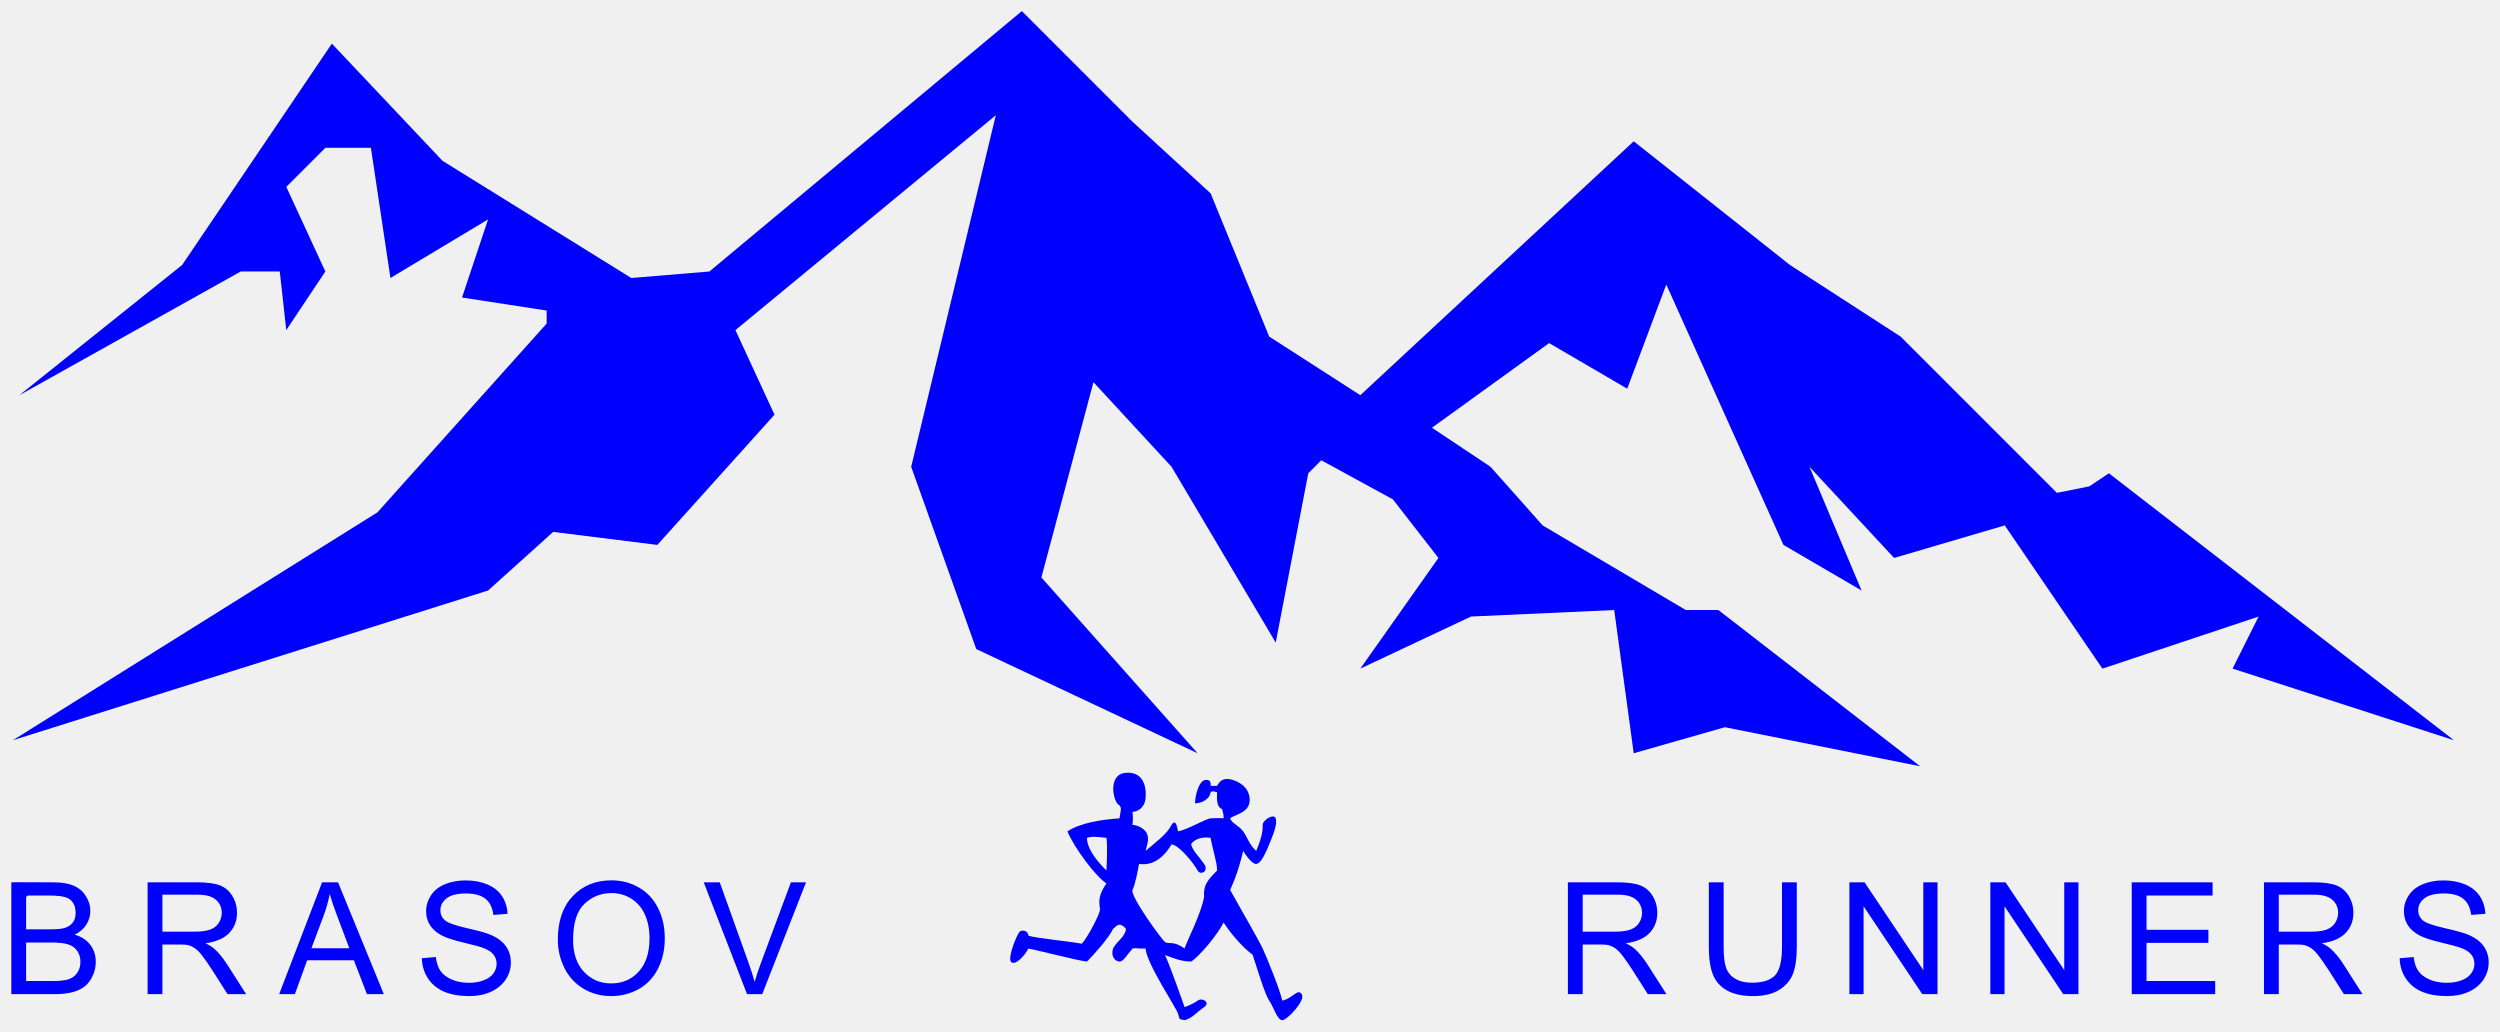
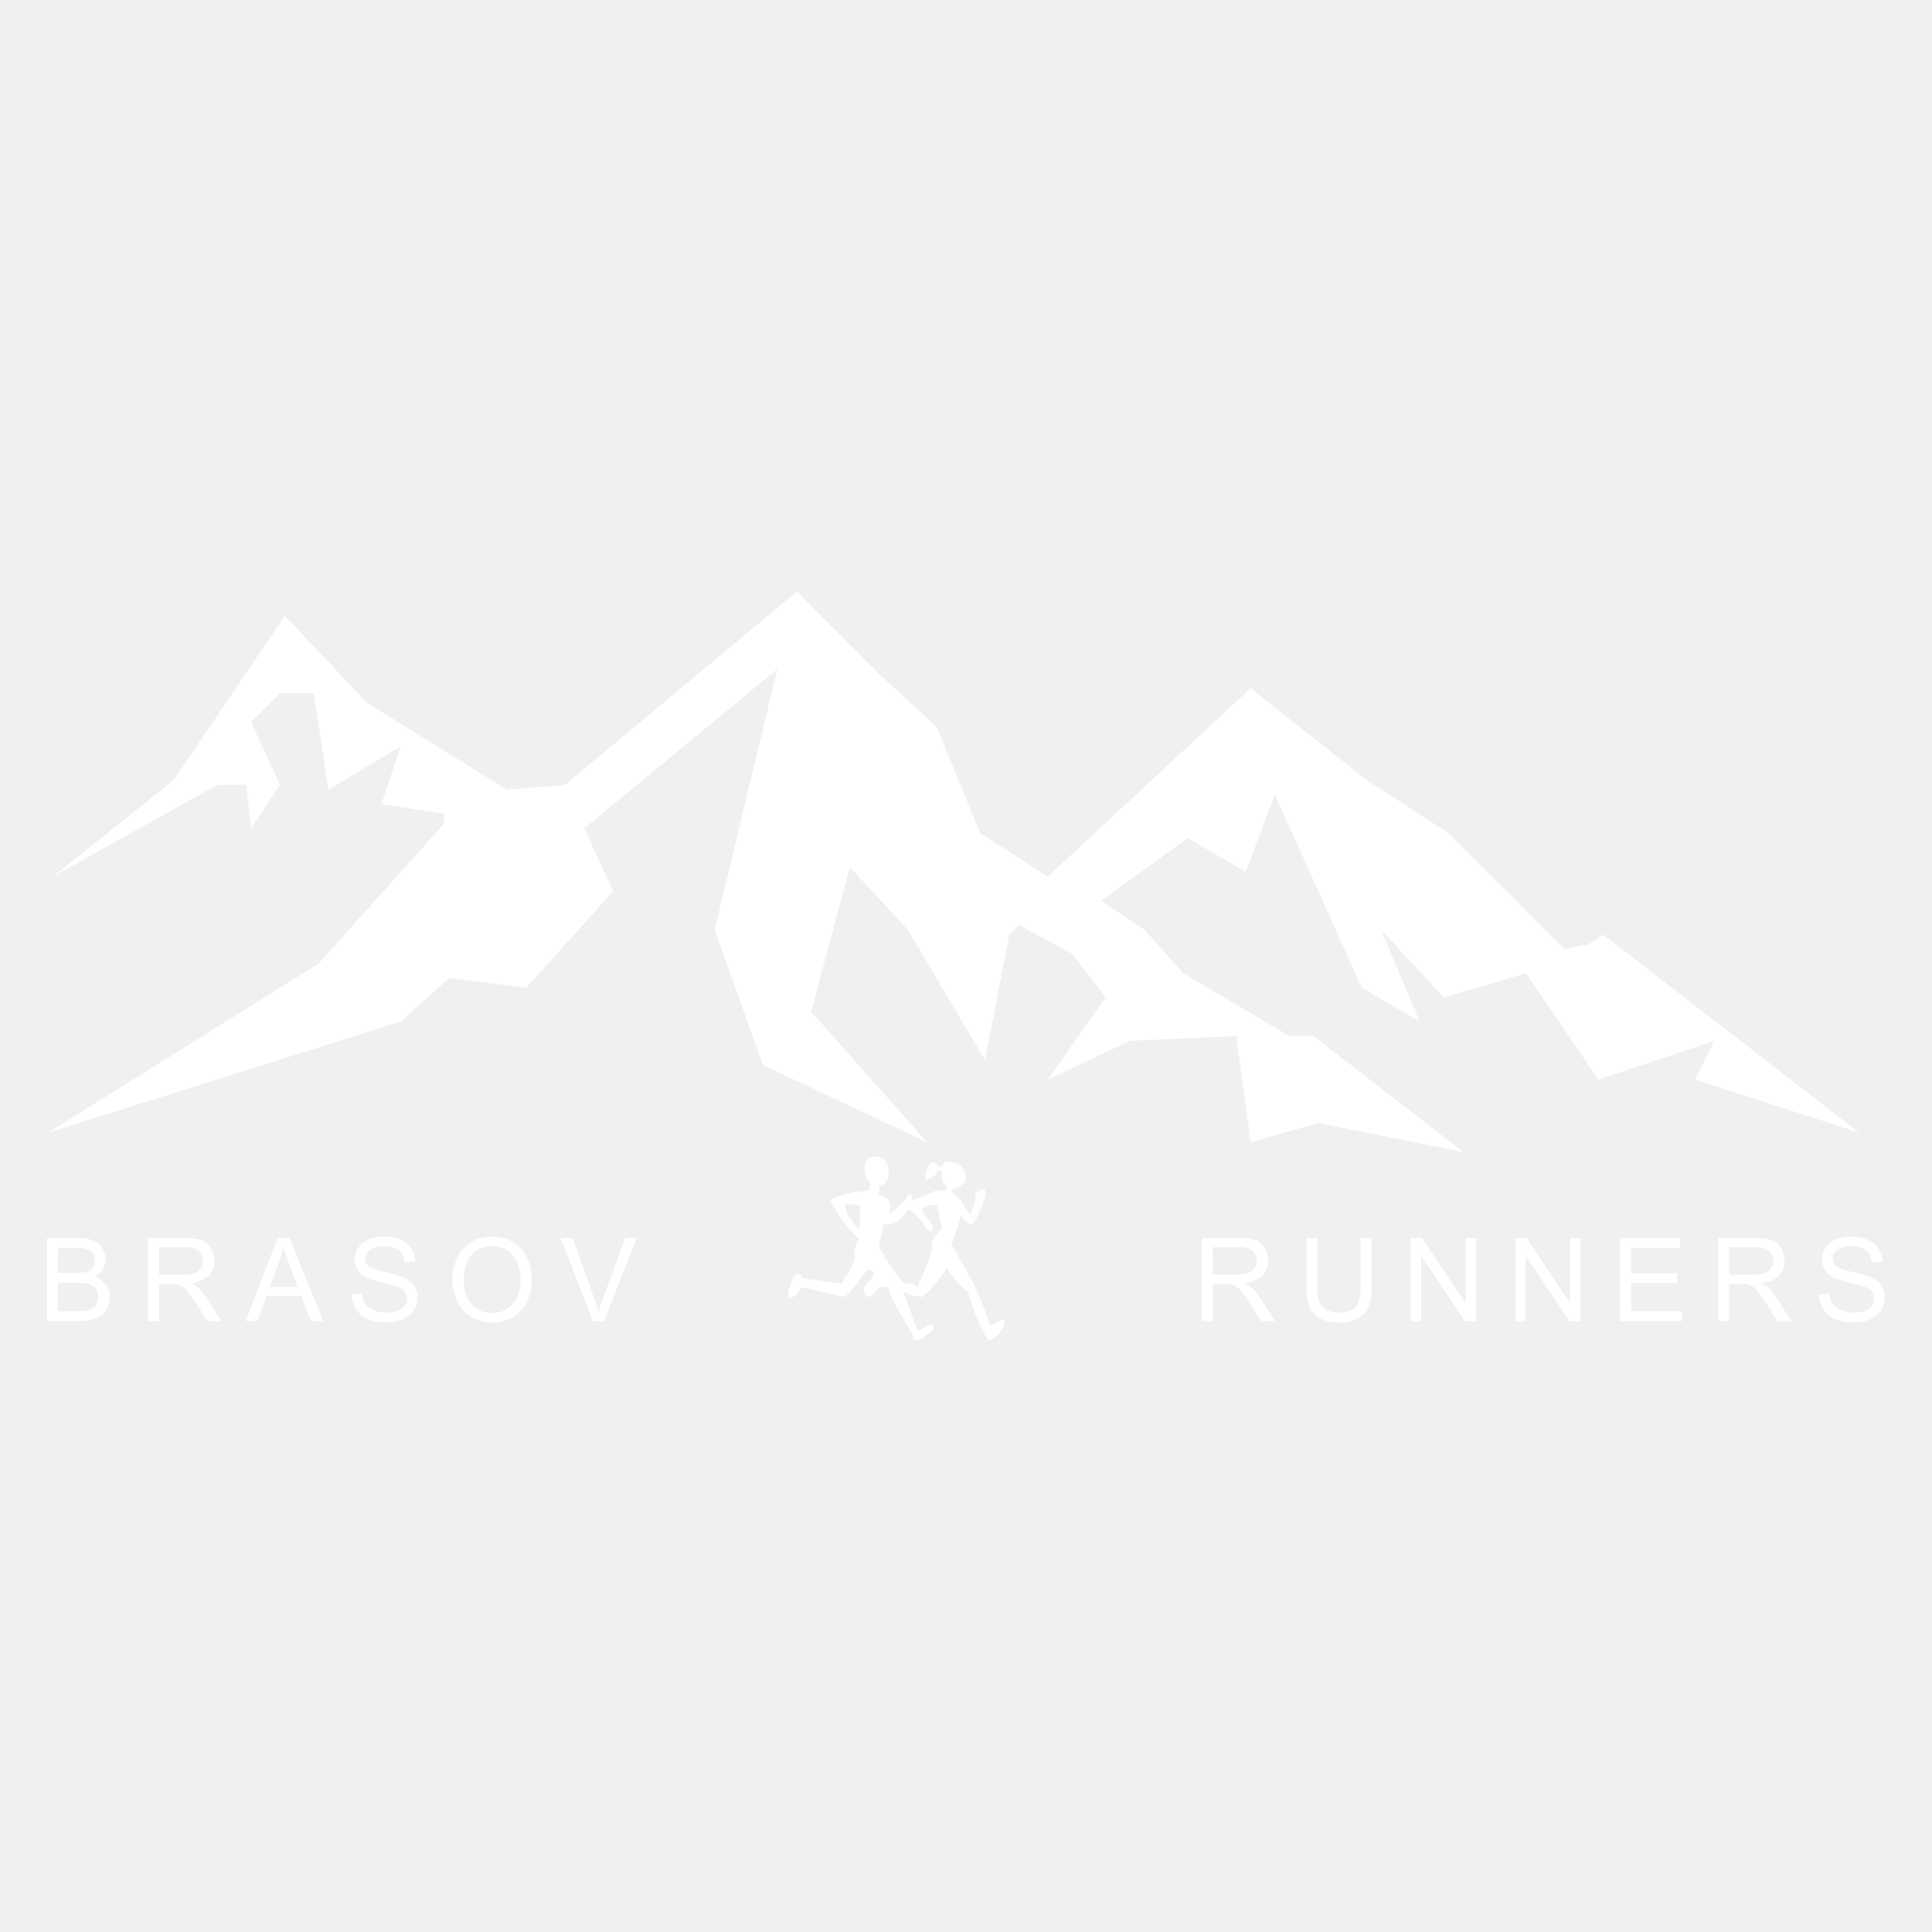
- <svg xmlns="http://www.w3.org/2000/svg" viewBox="60 906 2880 1188" version="1.1" id="svg4">
+ <svg xmlns="http://www.w3.org/2000/svg" width="4000" height="4000" viewBox="0 0 3000 3000" version="1.1" id="svg4">
  <defs id="defs4" />
-   <g id="g1" transform="translate(-37.63084,791.7188)" style="fill:#0000ff;fill-opacity:1">
-     <path fill-rule="nonzero" fill="rgb(90.199%, 90.599%, 90.999%)" fill-opacity="1" d="m 119.98,569.539 187.469,-150 172.473,-254.988 127.477,135 217.473,134.988 89.98,-7.5 359.949,-299.988 127.481,127.5 89.98,82.5 67.488,164.988 104.981,67.5 314.949,-292.488 179.969,142.488 127.481,82.5 179.981,179.992 37.492,-7.5 22.5,-15 397.43,307.488 -254.961,-82.5 30,-59.988 -179.969,59.988 -112.492,-164.988 -127.469,37.5 -97.492,-105 59.992,142.5 -89.98,-52.5 -134.981,-299.992 -45,120 -89.981,-52.5 -134.98,97.492 67.492,45 59.988,67.5 164.973,97.5 h 37.5 l 232.457,179.988 -224.957,-45 -104.992,30 -22.488,-164.988 -164.981,7.5 -127.48,59.988 89.988,-127.488 -52.488,-67.5 -82.492,-45 -15,15 -37.488,194.988 -119.981,-202.488 -89.988,-97.492 -59.992,224.992 179.973,202.488 -254.961,-120 -74.981,-209.988 97.481,-404.98 -299.949,247.488 44.988,97.492 -134.98,150 -119.98,-15 -74.988,67.5 L 112.48,967.02 532.41,704.531 727.379,487.039 v -15 l -97.48,-15 29.992,-90 -112.48,67.5 -22.488,-149.988 h -52.5 l -44.992,45 44.992,97.488 -44.992,67.5 -7.5,-67.5 h -44.988 z m 0,0" id="path1" style="fill:#0000ff;fill-opacity:1" />
-     <path fill-rule="nonzero" fill="rgb(0%, 0%, 0%)" fill-opacity="1" d="M 159.789,1259.559 H 110.672 V 1130.719 H 159 c 9.84,0 17.719,1.32 23.641,3.953 5.969,2.578 10.629,6.59 13.969,12.039 3.402,5.391 5.102,11.051 5.102,16.969 0,5.5 -1.5,10.691 -4.492,15.551 -2.98,4.859 -7.488,8.789 -13.527,11.781 7.789,2.277 13.77,6.18 17.93,11.688 4.219,5.5 6.328,12.012 6.328,19.512 0,6.027 -1.289,11.66 -3.871,16.867 -2.52,5.16 -5.648,9.141 -9.398,11.953 -3.75,2.82 -8.469,4.957 -14.148,6.418 -5.633,1.41 -12.543,2.109 -20.742,2.109 z m -32.078,-113.637 v 38.938 h 27.859 c 7.559,0 12.98,-0.5 16.258,-1.5 4.332,-1.289 7.582,-3.43 9.75,-6.41 2.23,-2.988 3.344,-6.738 3.344,-11.25 0,-4.277 -1.023,-8.027 -3.07,-11.25 -2.051,-3.277 -4.98,-5.508 -8.793,-6.68 -3.809,-1.23 -10.34,-1.848 -19.598,-1.848 z m 0,54.137 v 44.301 h 32.078 c 5.512,0 9.371,-0.211 11.602,-0.621 3.918,-0.699 7.199,-1.867 9.84,-3.519 2.641,-1.641 4.801,-4.008 6.5,-7.109 1.699,-3.168 2.551,-6.801 2.551,-10.899 0,-4.812 -1.23,-8.973 -3.691,-12.48 -2.461,-3.582 -5.891,-6.07 -10.281,-7.469 -4.34,-1.473 -10.598,-2.203 -18.809,-2.203 z m 157,59.5 h -17.039 v -128.84 h 57.117 c 11.48,0 20.211,1.172 26.18,3.512 5.98,2.289 10.75,6.359 14.332,12.219 3.57,5.859 5.359,12.332 5.359,19.422 0,9.141 -2.961,16.848 -8.879,23.117 -5.922,6.273 -15.051,10.25 -27.422,11.953 4.52,2.168 7.941,4.309 10.289,6.418 4.98,4.57 9.691,10.281 14.141,17.129 l 22.41,35.07 h -21.438 L 342.711,1232.75 c -4.98,-7.731 -9.082,-13.648 -12.301,-17.75 -3.219,-4.102 -6.121,-6.969 -8.699,-8.609 -2.52,-1.641 -5.102,-2.781 -7.73,-3.43 -1.941,-0.41 -5.102,-0.609 -9.492,-0.609 h -19.777 z m 0,-114.598 v 42.617 h 36.648 c 7.789,0 13.879,-0.789 18.281,-2.367 4.391,-1.641 7.73,-4.223 10.008,-7.742 2.293,-3.57 3.43,-7.438 3.43,-11.598 0,-6.09 -2.219,-11.102 -6.68,-15.031 -4.387,-3.918 -11.359,-5.879 -20.91,-5.879 z m 152.609,114.598 h -18.102 l 49.473,-128.84 h 18.367 l 52.723,128.84 h -19.422 l -15.02,-39.02 h -53.871 z m 33.219,-90.699 -14.148,37.789 h 43.668 l -13.438,-35.68 c -4.102,-10.84 -7.152,-19.75 -9.141,-26.719 -1.641,8.262 -3.949,16.469 -6.941,24.609 z m 113.062,49.312 16.078,-1.41 c 0.762,6.438 2.52,11.75 5.27,15.91 2.82,4.098 7.152,7.438 13.012,10.02 5.859,2.519 12.449,3.769 19.77,3.769 6.5,0 12.25,-0.961 17.23,-2.902 4.98,-1.93 8.668,-4.57 11.07,-7.91 2.457,-3.387 3.688,-7.078 3.688,-11.07 0,-4.039 -1.168,-7.559 -3.52,-10.547 -2.34,-3.043 -6.211,-5.59 -11.598,-7.641 -3.453,-1.351 -11.102,-3.43 -22.93,-6.242 -11.844,-2.867 -20.133,-5.57 -24.871,-8.09 -6.152,-3.219 -10.75,-7.199 -13.801,-11.949 -2.988,-4.801 -4.48,-10.168 -4.48,-16.078 0,-6.512 1.852,-12.57 5.539,-18.203 3.691,-5.68 9.082,-9.988 16.172,-12.918 7.09,-2.922 14.961,-4.391 23.641,-4.391 9.539,0 17.949,1.551 25.219,4.66 7.32,3.051 12.941,7.559 16.871,13.531 3.918,5.981 6.027,12.75 6.328,20.309 l -16.348,1.23 c -0.883,-8.148 -3.871,-14.301 -8.961,-18.461 -5.039,-4.16 -12.512,-6.238 -22.41,-6.238 -10.309,0 -17.84,1.898 -22.59,5.711 -4.68,3.75 -7.031,8.289 -7.031,13.617 0,4.633 1.672,8.441 5.012,11.43 3.277,2.992 11.84,6.062 25.66,9.23 13.891,3.102 23.41,5.832 28.559,8.172 7.5,3.461 13.039,7.848 16.609,13.18 3.582,5.281 5.359,11.371 5.359,18.281 0,6.859 -1.957,13.328 -5.887,19.43 -3.922,6.027 -9.57,10.75 -16.961,14.148 -7.32,3.34 -15.582,5.012 -24.781,5.012 -11.66,0 -21.441,-1.703 -29.348,-5.101 -7.852,-3.398 -14.031,-8.5 -18.543,-15.289 -4.449,-6.859 -6.801,-14.59 -7.027,-23.199 z M 740.25,1196.809 c 0,-21.387 5.738,-38.109 17.219,-50.18 11.492,-12.129 26.312,-18.199 44.473,-18.199 11.887,0 22.609,2.84 32.16,8.531 9.547,5.68 16.809,13.617 21.789,23.82 5.039,10.129 7.559,21.641 7.559,34.527 0,13.07 -2.629,24.762 -7.91,35.07 -5.27,10.312 -12.738,18.141 -22.41,23.473 -9.66,5.269 -20.09,7.91 -31.277,7.91 -12.133,0 -22.961,-2.934 -32.512,-8.793 -9.551,-5.859 -16.789,-13.859 -21.711,-23.988 -4.918,-10.141 -7.379,-20.859 -7.379,-32.172 z m 17.57,0.262 c 0,15.531 4.16,27.77 12.48,36.738 8.379,8.91 18.871,13.363 31.461,13.363 12.828,0 23.379,-4.512 31.637,-13.543 8.32,-9.02 12.48,-21.82 12.48,-38.398 0,-10.492 -1.789,-19.629 -5.359,-27.422 -3.52,-7.859 -8.699,-13.918 -15.559,-18.199 -6.789,-4.328 -14.441,-6.5 -22.93,-6.5 -12.07,0 -22.473,4.16 -31.203,12.48 -8.668,8.262 -13.008,22.09 -13.008,41.48 z m 217.898,62.488 h -17.48 l -49.918,-128.84 h 18.461 l 33.48,93.602 c 2.688,7.5 4.949,14.531 6.758,21.09 1.992,-7.031 4.309,-14.059 6.949,-21.09 l 34.793,-93.602 h 17.398 z m 0,0" id="path2" style="fill:#0000ff;fill-opacity:1" />
-     <path fill-rule="nonzero" fill="rgb(0%, 0%, 0%)" fill-opacity="1" d="m 1920.891,1259.559 h -17.039 v -128.84 h 57.117 c 11.48,0 20.211,1.172 26.18,3.512 5.981,2.289 10.75,6.359 14.332,12.219 3.57,5.859 5.359,12.332 5.359,19.422 0,9.141 -2.961,16.848 -8.879,23.117 -5.922,6.273 -15.051,10.25 -27.422,11.953 4.519,2.168 7.941,4.309 10.289,6.418 4.981,4.57 9.691,10.281 14.141,17.129 l 22.41,35.07 h -21.438 l -17.051,-26.809 c -4.98,-7.731 -9.082,-13.648 -12.301,-17.75 -3.219,-4.102 -6.121,-6.969 -8.699,-8.609 -2.519,-1.641 -5.101,-2.781 -7.73,-3.43 -1.941,-0.41 -5.102,-0.609 -9.488,-0.609 h -19.781 z m 0,-114.598 v 42.617 h 36.648 c 7.789,0 13.883,-0.789 18.281,-2.367 4.391,-1.641 7.731,-4.223 10.008,-7.742 2.293,-3.57 3.434,-7.438 3.434,-11.598 0,-6.09 -2.223,-11.102 -6.684,-15.031 -4.387,-3.918 -11.359,-5.879 -20.906,-5.879 z m 229.59,60.109 v -74.352 h 17.051 v 74.441 c 0,12.949 -1.461,23.23 -4.391,30.852 -2.93,7.609 -8.23,13.816 -15.91,18.629 -7.609,4.738 -17.629,7.121 -30.051,7.121 -12.07,0 -21.941,-2.082 -29.621,-6.242 -7.668,-4.16 -13.148,-10.168 -16.43,-18.02 -3.277,-7.91 -4.918,-18.691 -4.918,-32.34 v -74.441 h 17.051 v 74.352 c 0,11.191 1.02,19.449 3.066,24.781 2.113,5.277 5.691,9.348 10.723,12.219 5.098,2.871 11.309,4.309 18.629,4.309 12.539,0 21.48,-2.84 26.809,-8.527 5.332,-5.68 7.992,-16.613 7.992,-32.781 z m 94,54.488 h -16.352 v -128.84 h 17.492 l 67.668,101.16 v -101.16 h 16.34 v 128.84 h -17.488 l -67.66,-101.25 z m 162.359,0 H 2390.5 v -128.84 h 17.488 l 67.66,101.16 V 1130.719 H 2492 v 128.84 h -17.488 l -67.672,-101.25 z m 242.691,0 h -96.141 v -128.84 h 93.148 v 15.203 h -76.098 v 39.457 h 71.269 V 1200.5 h -71.269 v 43.859 h 79.09 z m 73.25,0 h -17.043 v -128.84 h 57.121 c 11.48,0 20.211,1.172 26.18,3.512 5.98,2.289 10.75,6.359 14.332,12.219 3.57,5.859 5.359,12.332 5.359,19.422 0,9.141 -2.961,16.848 -8.879,23.117 -5.91,6.273 -15.051,10.25 -27.41,11.953 4.508,2.168 7.93,4.309 10.277,6.418 4.98,4.57 9.691,10.281 14.141,17.129 l 22.41,35.07 h -21.441 l -17.047,-26.809 c -4.981,-7.731 -9.082,-13.648 -12.301,-17.75 -3.219,-4.102 -6.121,-6.969 -8.699,-8.609 -2.52,-1.641 -5.102,-2.781 -7.731,-3.43 -1.941,-0.41 -5.102,-0.609 -9.492,-0.609 h -19.777 z m 0,-114.598 v 42.617 h 36.648 c 7.789,0 13.879,-0.789 18.281,-2.367 4.391,-1.641 7.731,-4.223 10.02,-7.742 2.281,-3.57 3.418,-7.438 3.418,-11.598 0,-6.09 -2.219,-11.102 -6.68,-15.031 -4.391,-3.918 -11.359,-5.879 -20.91,-5.879 z m 139.258,73.211 16.082,-1.41 c 0.758,6.438 2.519,11.75 5.269,15.91 2.809,4.098 7.149,7.438 13.008,10.02 5.863,2.519 12.453,3.769 19.773,3.769 6.5,0 12.238,-0.961 17.219,-2.902 4.981,-1.93 8.668,-4.57 11.078,-7.91 2.461,-3.387 3.691,-7.078 3.691,-11.07 0,-4.039 -1.172,-7.559 -3.52,-10.547 -2.34,-3.043 -6.211,-5.59 -11.601,-7.641 -3.449,-1.351 -11.098,-3.43 -22.93,-6.242 -11.84,-2.867 -20.129,-5.57 -24.871,-8.09 -6.149,-3.219 -10.75,-7.199 -13.797,-11.949 -2.992,-4.801 -4.481,-10.168 -4.481,-16.078 0,-6.512 1.84,-12.57 5.539,-18.203 3.691,-5.68 9.078,-9.988 16.16,-12.918 7.09,-2.922 14.969,-4.391 23.641,-4.391 9.551,0 17.961,1.551 25.219,4.66 7.332,3.051 12.949,7.559 16.879,13.531 3.922,5.981 6.031,12.75 6.32,20.309 l -16.34,1.23 c -0.879,-8.148 -3.867,-14.301 -8.969,-18.461 -5.031,-4.16 -12.5,-6.238 -22.398,-6.238 -10.312,0 -17.84,1.898 -22.59,5.711 -4.684,3.75 -7.031,8.289 -7.031,13.617 0,4.633 1.668,8.441 5.008,11.43 3.281,2.992 11.832,6.062 25.66,9.23 13.891,3.102 23.41,5.832 28.562,8.172 7.5,3.461 13.039,7.848 16.609,13.18 3.57,5.281 5.359,11.371 5.359,18.281 0,6.859 -1.961,13.328 -5.891,19.43 -3.918,6.027 -9.578,10.75 -16.961,14.148 -7.316,3.34 -15.578,5.012 -24.777,5.012 -11.66,0 -21.441,-1.703 -29.352,-5.101 -7.848,-3.398 -14.031,-8.5 -18.539,-15.289 -4.449,-6.859 -6.801,-14.59 -7.031,-23.199 z m 0,0" id="path3" style="fill:#0000ff;fill-opacity:1" />
-     <path fill-rule="evenodd" fill="rgb(0%, 0%, 0%)" fill-opacity="1" d="m 1262.488,1222.559 c -4.707,-4.43 7.16,-33.539 10.312,-35.379 3.148,-1.852 9.141,-0.711 9.488,4.832 6.133,2.867 51.172,7.109 61.52,9.457 6.512,-6.719 20.902,-33.938 20.973,-39.457 0.07,-5.523 -4.27,-13.281 7.5,-30 -12.312,-7.992 -36.84,-40.453 -44.992,-60 14.883,-9.773 39.133,-13.59 59.992,-14.992 1.308,-9.09 2.879,-11.488 0,-15 -6.723,-1.77 -14.93,-35.879 7.5,-37.5 22.43,-1.621 23.609,20.422 22.488,30 -1.109,9.57 -8.289,14.84 -14.988,15 0.957,7.141 0,14.992 0,14.992 0,0 9.48,0.52 14.988,7.5 5.52,6.988 1.82,14.977 0,22.5 12.152,-10.281 24.809,-19.34 30,-30 3.789,-5.762 5.621,-2.273 7.5,7.5 10.25,-1.742 32.969,-14.98 37.492,-14.992 4.52,-0.02 11.508,-0.691 15,0 -0.012,-6.648 -0.992,-5.75 -1.703,-10.66 -7.5,-2.551 -5.797,-14.77 -5.797,-19.34 -3.332,-0.73 -4.691,-2.07 -7.5,0 -1.41,9.039 -11.621,12.59 -17.934,12.742 -0.019,-8.934 4.481,-26.332 11.961,-26.953 4.301,-0.359 6.41,0.992 5.973,6.711 5.566,0.129 3.5,0.211 7.5,0 4,-7.891 9.59,-8.508 15,-7.5 5.41,1 21.43,6.289 22.488,22.5 1.07,16.199 -17.43,17.969 -22.488,22.5 1.566,5.57 10.27,8.359 15,14.992 4.719,6.637 7.469,16.027 14.988,22.5 6.828,-15.863 7.82,-24.934 7.5,-30 -0.32,-5.062 12.871,-13.773 15,-7.492 2.129,6.27 -2.469,17.77 -7.5,29.992 -5.031,12.227 -9.961,22.297 -15,22.5 -5.039,0.199 -12.039,-10.301 -14.988,-15 -2.262,9.617 -6.101,25.227 -15,45 8.547,15.578 32.93,57.629 37.488,67.5 4.559,9.867 20.191,47.988 22.5,60 12.43,-2.66 17.551,-14.441 22.488,-7.5 4.953,6.93 -16.77,30.02 -22.488,30 -5.719,-0.031 -9.969,-15.312 -15,-22.5 -5.031,-7.203 -13.879,-37.273 -19.102,-52.883 -14.637,-10.73 -28.848,-29.859 -33.387,-37.117 -7.5,14.727 -28.562,39.66 -37.5,45 -11.723,0.098 -22.781,-4.98 -29.992,-7.5 7.449,16.68 22.5,60 22.5,60 0,0 9.781,-3.453 14.992,-7.5 5.207,-4.062 15.379,2.297 7.5,7.5 -7.871,5.199 -14.082,13.27 -22.492,15 -7.371,-1.434 -5.191,-0.32 -7.5,-7.5 -2.309,-7.191 -36.031,-57.293 -37.5,-75 -9.84,0.438 -9.328,-1.141 -14.988,0 -7.062,8.117 -10.73,15.238 -15,15 -4.281,-0.25 -10.371,-4.973 -7.5,-15 5.32,-9.684 13.508,-12.633 15,-22.5 -2.02,-3 -5.441,-5.051 -7.141,-5 -3.59,0.098 -5.359,3.039 -7.859,5 -4.109,9.328 -21.68,29.367 -30,37.5 -10.062,-0.953 -57.551,-13.351 -67.492,-15 -4,8.117 -15.09,19.988 -19.801,15.547 z m 109.793,-105.547 c 0,0 1.52,-28.91 0,-37.5 -12.301,-1.551 -17.223,-1.723 -22.5,0 -0.109,16.969 22.5,37.5 22.5,37.5 z m 67.488,82.5 c 4.102,2.957 9.719,-2.023 22.5,7.5 1.52,-6.422 19.801,-41.16 22.492,-60 -1.051,-14.851 5.977,-20.301 15,-30 0,-9.461 -5.512,-25.223 -7.5,-37.5 -10.902,-1.961 -20.273,2.668 -22.5,7.5 2,7.649 9.027,13.918 15,22.5 5.977,8.59 -4.332,13.68 -7.5,7.5 -3.16,-6.184 -20.973,-29.441 -29.992,-30 -14.648,24.289 -30.578,23.527 -37.5,22.5 -1.281,7.41 -4.328,23.527 -7.488,30 -3.172,6.477 33.391,57.039 37.488,60 z m 0,0" id="path4" style="fill:#0000ff;fill-opacity:1" />
-     <path style="fill:#0000ff;fill-opacity:1;stroke-width:2.483" d="m 112.997,1194.536 v -63.328 l 25.455,0.059 c 33.559,0.078 43.402,2.554 53.394,13.432 11.6,12.629 11.383,25.912 -0.621,37.916 -9.73,9.73 -10.188,10.679 -5.158,10.679 5.951,0 18.537,14.607 20.193,23.435 1.085,5.782 0.004,11.87 -3.524,19.844 -7.715,17.44 -17.906,21.166 -58.076,21.236 l -31.664,0.055 z m 71.481,45.196 c 10.035,-9.095 8.592,-29.245 -2.61,-36.443 -3.552,-2.283 -14.687,-3.926 -30.999,-4.577 l -25.455,-1.014 v 24.094 24.094 l 27.064,-0.841 c 21.785,-0.677 28.027,-1.713 32,-5.314 z m -6.005,-59.035 c 5.085,-4 6.544,-7.322 6.544,-14.901 0,-14.535 -5.758,-18.872 -27.796,-20.937 -31.154,-2.919 -30.445,-3.383 -31.286,20.497 l -0.721,20.488 h 23.358 c 19.87,0 24.335,-0.768 29.902,-5.147 z" id="path5" />
+   <g id="g1" transform="translate(-37.63084,791.7188)">
+     <path fill-rule="nonzero" fill="rgb(90.199%, 90.599%, 90.999%)" fill-opacity="1" d="m 119.98,569.539 187.469,-150 172.473,-254.988 127.477,135 217.473,134.988 89.98,-7.5 359.949,-299.988 127.481,127.5 89.98,82.5 67.488,164.988 104.981,67.5 314.949,-292.488 179.969,142.488 127.481,82.5 179.981,179.992 37.492,-7.5 22.5,-15 397.43,307.488 -254.961,-82.5 30,-59.988 -179.969,59.988 -112.492,-164.988 -127.469,37.5 -97.492,-105 59.992,142.5 -89.98,-52.5 -134.981,-299.992 -45,120 -89.981,-52.5 -134.98,97.492 67.492,45 59.988,67.5 164.973,97.5 h 37.5 l 232.457,179.988 -224.957,-45 -104.992,30 -22.488,-164.988 -164.981,7.5 -127.48,59.988 89.988,-127.488 -52.488,-67.5 -82.492,-45 -15,15 -37.488,194.988 -119.981,-202.488 -89.988,-97.492 -59.992,224.992 179.973,202.488 -254.961,-120 -74.981,-209.988 97.481,-404.98 -299.949,247.488 44.988,97.492 -134.98,150 -119.98,-15 -74.988,67.5 L 112.48,967.02 532.41,704.531 727.379,487.039 v -15 l -97.48,-15 29.992,-90 -112.48,67.5 -22.488,-149.988 h -52.5 l -44.992,45 44.992,97.488 -44.992,67.5 -7.5,-67.5 h -44.988 z m 0,0" id="path1" style="fill:#ffffff;fill-opacity:1" />
+     <path fill-rule="nonzero" fill="rgb(0%, 0%, 0%)" fill-opacity="1" d="M 159.789,1259.559 H 110.672 V 1130.719 H 159 c 9.84,0 17.719,1.32 23.641,3.953 5.969,2.578 10.629,6.59 13.969,12.039 3.402,5.391 5.102,11.051 5.102,16.969 0,5.5 -1.5,10.691 -4.492,15.551 -2.98,4.859 -7.488,8.789 -13.527,11.781 7.789,2.277 13.77,6.18 17.93,11.688 4.219,5.5 6.328,12.012 6.328,19.512 0,6.027 -1.289,11.66 -3.871,16.867 -2.52,5.16 -5.648,9.141 -9.398,11.953 -3.75,2.82 -8.469,4.957 -14.148,6.418 -5.633,1.41 -12.543,2.109 -20.742,2.109 z m -32.078,-113.637 v 38.938 h 27.859 c 7.559,0 12.98,-0.5 16.258,-1.5 4.332,-1.289 7.582,-3.43 9.75,-6.41 2.23,-2.988 3.344,-6.738 3.344,-11.25 0,-4.277 -1.023,-8.027 -3.07,-11.25 -2.051,-3.277 -4.98,-5.508 -8.793,-6.68 -3.809,-1.23 -10.34,-1.848 -19.598,-1.848 z m 0,54.137 v 44.301 h 32.078 c 5.512,0 9.371,-0.211 11.602,-0.621 3.918,-0.699 7.199,-1.867 9.84,-3.519 2.641,-1.641 4.801,-4.008 6.5,-7.109 1.699,-3.168 2.551,-6.801 2.551,-10.899 0,-4.812 -1.23,-8.973 -3.691,-12.48 -2.461,-3.582 -5.891,-6.07 -10.281,-7.469 -4.34,-1.473 -10.598,-2.203 -18.809,-2.203 z m 157,59.5 h -17.039 v -128.84 h 57.117 c 11.48,0 20.211,1.172 26.18,3.512 5.98,2.289 10.75,6.359 14.332,12.219 3.57,5.859 5.359,12.332 5.359,19.422 0,9.141 -2.961,16.848 -8.879,23.117 -5.922,6.273 -15.051,10.25 -27.422,11.953 4.52,2.168 7.941,4.309 10.289,6.418 4.98,4.57 9.691,10.281 14.141,17.129 l 22.41,35.07 h -21.438 L 342.711,1232.75 c -4.98,-7.731 -9.082,-13.648 -12.301,-17.75 -3.219,-4.102 -6.121,-6.969 -8.699,-8.609 -2.52,-1.641 -5.102,-2.781 -7.73,-3.43 -1.941,-0.41 -5.102,-0.609 -9.492,-0.609 h -19.777 z m 0,-114.598 v 42.617 h 36.648 c 7.789,0 13.879,-0.789 18.281,-2.367 4.391,-1.641 7.73,-4.223 10.008,-7.742 2.293,-3.57 3.43,-7.438 3.43,-11.598 0,-6.09 -2.219,-11.102 -6.68,-15.031 -4.387,-3.918 -11.359,-5.879 -20.91,-5.879 z m 152.609,114.598 h -18.102 l 49.473,-128.84 h 18.367 l 52.723,128.84 h -19.422 l -15.02,-39.02 h -53.871 z m 33.219,-90.699 -14.148,37.789 h 43.668 l -13.438,-35.68 c -4.102,-10.84 -7.152,-19.75 -9.141,-26.719 -1.641,8.262 -3.949,16.469 -6.941,24.609 z m 113.062,49.312 16.078,-1.41 c 0.762,6.438 2.52,11.75 5.27,15.91 2.82,4.098 7.152,7.438 13.012,10.02 5.859,2.519 12.449,3.769 19.77,3.769 6.5,0 12.25,-0.961 17.23,-2.902 4.98,-1.93 8.668,-4.57 11.07,-7.91 2.457,-3.387 3.688,-7.078 3.688,-11.07 0,-4.039 -1.168,-7.559 -3.52,-10.547 -2.34,-3.043 -6.211,-5.59 -11.598,-7.641 -3.453,-1.351 -11.102,-3.43 -22.93,-6.242 -11.844,-2.867 -20.133,-5.57 -24.871,-8.09 -6.152,-3.219 -10.75,-7.199 -13.801,-11.949 -2.988,-4.801 -4.48,-10.168 -4.48,-16.078 0,-6.512 1.852,-12.57 5.539,-18.203 3.691,-5.68 9.082,-9.988 16.172,-12.918 7.09,-2.922 14.961,-4.391 23.641,-4.391 9.539,0 17.949,1.551 25.219,4.66 7.32,3.051 12.941,7.559 16.871,13.531 3.918,5.981 6.027,12.75 6.328,20.309 l -16.348,1.23 c -0.883,-8.148 -3.871,-14.301 -8.961,-18.461 -5.039,-4.16 -12.512,-6.238 -22.41,-6.238 -10.309,0 -17.84,1.898 -22.59,5.711 -4.68,3.75 -7.031,8.289 -7.031,13.617 0,4.633 1.672,8.441 5.012,11.43 3.277,2.992 11.84,6.062 25.66,9.23 13.891,3.102 23.41,5.832 28.559,8.172 7.5,3.461 13.039,7.848 16.609,13.18 3.582,5.281 5.359,11.371 5.359,18.281 0,6.859 -1.957,13.328 -5.887,19.43 -3.922,6.027 -9.57,10.75 -16.961,14.148 -7.32,3.34 -15.582,5.012 -24.781,5.012 -11.66,0 -21.441,-1.703 -29.348,-5.101 -7.852,-3.398 -14.031,-8.5 -18.543,-15.289 -4.449,-6.859 -6.801,-14.59 -7.027,-23.199 z M 740.25,1196.809 c 0,-21.387 5.738,-38.109 17.219,-50.18 11.492,-12.129 26.312,-18.199 44.473,-18.199 11.887,0 22.609,2.84 32.16,8.531 9.547,5.68 16.809,13.617 21.789,23.82 5.039,10.129 7.559,21.641 7.559,34.527 0,13.07 -2.629,24.762 -7.91,35.07 -5.27,10.312 -12.738,18.141 -22.41,23.473 -9.66,5.269 -20.09,7.91 -31.277,7.91 -12.133,0 -22.961,-2.934 -32.512,-8.793 -9.551,-5.859 -16.789,-13.859 -21.711,-23.988 -4.918,-10.141 -7.379,-20.859 -7.379,-32.172 z m 17.57,0.262 c 0,15.531 4.16,27.77 12.48,36.738 8.379,8.91 18.871,13.363 31.461,13.363 12.828,0 23.379,-4.512 31.637,-13.543 8.32,-9.02 12.48,-21.82 12.48,-38.398 0,-10.492 -1.789,-19.629 -5.359,-27.422 -3.52,-7.859 -8.699,-13.918 -15.559,-18.199 -6.789,-4.328 -14.441,-6.5 -22.93,-6.5 -12.07,0 -22.473,4.16 -31.203,12.48 -8.668,8.262 -13.008,22.09 -13.008,41.48 z m 217.898,62.488 h -17.48 l -49.918,-128.84 h 18.461 l 33.48,93.602 c 2.688,7.5 4.949,14.531 6.758,21.09 1.992,-7.031 4.309,-14.059 6.949,-21.09 l 34.793,-93.602 h 17.398 z m 0,0" id="path2" style="fill:#ffffff;fill-opacity:1" />
+     <path fill-rule="nonzero" fill="rgb(0%, 0%, 0%)" fill-opacity="1" d="m 1920.891,1259.559 h -17.039 v -128.84 h 57.117 c 11.48,0 20.211,1.172 26.18,3.512 5.981,2.289 10.75,6.359 14.332,12.219 3.57,5.859 5.359,12.332 5.359,19.422 0,9.141 -2.961,16.848 -8.879,23.117 -5.922,6.273 -15.051,10.25 -27.422,11.953 4.519,2.168 7.941,4.309 10.289,6.418 4.981,4.57 9.691,10.281 14.141,17.129 l 22.41,35.07 h -21.438 l -17.051,-26.809 c -4.98,-7.731 -9.082,-13.648 -12.301,-17.75 -3.219,-4.102 -6.121,-6.969 -8.699,-8.609 -2.519,-1.641 -5.101,-2.781 -7.73,-3.43 -1.941,-0.41 -5.102,-0.609 -9.488,-0.609 h -19.781 z m 0,-114.598 v 42.617 h 36.648 c 7.789,0 13.883,-0.789 18.281,-2.367 4.391,-1.641 7.731,-4.223 10.008,-7.742 2.293,-3.57 3.434,-7.438 3.434,-11.598 0,-6.09 -2.223,-11.102 -6.684,-15.031 -4.387,-3.918 -11.359,-5.879 -20.906,-5.879 z m 229.59,60.109 v -74.352 h 17.051 v 74.441 c 0,12.949 -1.461,23.23 -4.391,30.852 -2.93,7.609 -8.23,13.816 -15.91,18.629 -7.609,4.738 -17.629,7.121 -30.051,7.121 -12.07,0 -21.941,-2.082 -29.621,-6.242 -7.668,-4.16 -13.148,-10.168 -16.43,-18.02 -3.277,-7.91 -4.918,-18.691 -4.918,-32.34 v -74.441 h 17.051 v 74.352 c 0,11.191 1.02,19.449 3.066,24.781 2.113,5.277 5.691,9.348 10.723,12.219 5.098,2.871 11.309,4.309 18.629,4.309 12.539,0 21.48,-2.84 26.809,-8.527 5.332,-5.68 7.992,-16.613 7.992,-32.781 z m 94,54.488 h -16.352 v -128.84 h 17.492 l 67.668,101.16 v -101.16 h 16.34 v 128.84 h -17.488 l -67.66,-101.25 z m 162.359,0 H 2390.5 v -128.84 h 17.488 l 67.66,101.16 V 1130.719 H 2492 v 128.84 h -17.488 l -67.672,-101.25 z m 242.691,0 h -96.141 v -128.84 h 93.148 v 15.203 h -76.098 v 39.457 h 71.269 V 1200.5 h -71.269 v 43.859 h 79.09 z m 73.25,0 h -17.043 v -128.84 h 57.121 c 11.48,0 20.211,1.172 26.18,3.512 5.98,2.289 10.75,6.359 14.332,12.219 3.57,5.859 5.359,12.332 5.359,19.422 0,9.141 -2.961,16.848 -8.879,23.117 -5.91,6.273 -15.051,10.25 -27.41,11.953 4.508,2.168 7.93,4.309 10.277,6.418 4.98,4.57 9.691,10.281 14.141,17.129 l 22.41,35.07 h -21.441 l -17.047,-26.809 c -4.981,-7.731 -9.082,-13.648 -12.301,-17.75 -3.219,-4.102 -6.121,-6.969 -8.699,-8.609 -2.52,-1.641 -5.102,-2.781 -7.731,-3.43 -1.941,-0.41 -5.102,-0.609 -9.492,-0.609 h -19.777 z m 0,-114.598 v 42.617 h 36.648 c 7.789,0 13.879,-0.789 18.281,-2.367 4.391,-1.641 7.731,-4.223 10.02,-7.742 2.281,-3.57 3.418,-7.438 3.418,-11.598 0,-6.09 -2.219,-11.102 -6.68,-15.031 -4.391,-3.918 -11.359,-5.879 -20.91,-5.879 z m 139.258,73.211 16.082,-1.41 c 0.758,6.438 2.519,11.75 5.269,15.91 2.809,4.098 7.149,7.438 13.008,10.02 5.863,2.519 12.453,3.769 19.773,3.769 6.5,0 12.238,-0.961 17.219,-2.902 4.981,-1.93 8.668,-4.57 11.078,-7.91 2.461,-3.387 3.691,-7.078 3.691,-11.07 0,-4.039 -1.172,-7.559 -3.52,-10.547 -2.34,-3.043 -6.211,-5.59 -11.601,-7.641 -3.449,-1.351 -11.098,-3.43 -22.93,-6.242 -11.84,-2.867 -20.129,-5.57 -24.871,-8.09 -6.149,-3.219 -10.75,-7.199 -13.797,-11.949 -2.992,-4.801 -4.481,-10.168 -4.481,-16.078 0,-6.512 1.84,-12.57 5.539,-18.203 3.691,-5.68 9.078,-9.988 16.16,-12.918 7.09,-2.922 14.969,-4.391 23.641,-4.391 9.551,0 17.961,1.551 25.219,4.66 7.332,3.051 12.949,7.559 16.879,13.531 3.922,5.981 6.031,12.75 6.32,20.309 l -16.34,1.23 c -0.879,-8.148 -3.867,-14.301 -8.969,-18.461 -5.031,-4.16 -12.5,-6.238 -22.398,-6.238 -10.312,0 -17.84,1.898 -22.59,5.711 -4.684,3.75 -7.031,8.289 -7.031,13.617 0,4.633 1.668,8.441 5.008,11.43 3.281,2.992 11.832,6.062 25.66,9.23 13.891,3.102 23.41,5.832 28.562,8.172 7.5,3.461 13.039,7.848 16.609,13.18 3.57,5.281 5.359,11.371 5.359,18.281 0,6.859 -1.961,13.328 -5.891,19.43 -3.918,6.027 -9.578,10.75 -16.961,14.148 -7.316,3.34 -15.578,5.012 -24.777,5.012 -11.66,0 -21.441,-1.703 -29.352,-5.101 -7.848,-3.398 -14.031,-8.5 -18.539,-15.289 -4.449,-6.859 -6.801,-14.59 -7.031,-23.199 z m 0,0" id="path3" style="fill:#ffffff;fill-opacity:1" />
+     <path fill-rule="evenodd" fill="rgb(0%, 0%, 0%)" fill-opacity="1" d="m 1262.488,1222.559 c -4.707,-4.43 7.16,-33.539 10.312,-35.379 3.148,-1.852 9.141,-0.711 9.488,4.832 6.133,2.867 51.172,7.109 61.52,9.457 6.512,-6.719 20.902,-33.938 20.973,-39.457 0.07,-5.523 -4.27,-13.281 7.5,-30 -12.312,-7.992 -36.84,-40.453 -44.992,-60 14.883,-9.773 39.133,-13.59 59.992,-14.992 1.308,-9.09 2.879,-11.488 0,-15 -6.723,-1.77 -14.93,-35.879 7.5,-37.5 22.43,-1.621 23.609,20.422 22.488,30 -1.109,9.57 -8.289,14.84 -14.988,15 0.957,7.141 0,14.992 0,14.992 0,0 9.48,0.52 14.988,7.5 5.52,6.988 1.82,14.977 0,22.5 12.152,-10.281 24.809,-19.34 30,-30 3.789,-5.762 5.621,-2.273 7.5,7.5 10.25,-1.742 32.969,-14.98 37.492,-14.992 4.52,-0.02 11.508,-0.691 15,0 -0.012,-6.648 -0.992,-5.75 -1.703,-10.66 -7.5,-2.551 -5.797,-14.77 -5.797,-19.34 -3.332,-0.73 -4.691,-2.07 -7.5,0 -1.41,9.039 -11.621,12.59 -17.934,12.742 -0.019,-8.934 4.481,-26.332 11.961,-26.953 4.301,-0.359 6.41,0.992 5.973,6.711 5.566,0.129 3.5,0.211 7.5,0 4,-7.891 9.59,-8.508 15,-7.5 5.41,1 21.43,6.289 22.488,22.5 1.07,16.199 -17.43,17.969 -22.488,22.5 1.566,5.57 10.27,8.359 15,14.992 4.719,6.637 7.469,16.027 14.988,22.5 6.828,-15.863 7.82,-24.934 7.5,-30 -0.32,-5.062 12.871,-13.773 15,-7.492 2.129,6.27 -2.469,17.77 -7.5,29.992 -5.031,12.227 -9.961,22.297 -15,22.5 -5.039,0.199 -12.039,-10.301 -14.988,-15 -2.262,9.617 -6.101,25.227 -15,45 8.547,15.578 32.93,57.629 37.488,67.5 4.559,9.867 20.191,47.988 22.5,60 12.43,-2.66 17.551,-14.441 22.488,-7.5 4.953,6.93 -16.77,30.02 -22.488,30 -5.719,-0.031 -9.969,-15.312 -15,-22.5 -5.031,-7.203 -13.879,-37.273 -19.102,-52.883 -14.637,-10.73 -28.848,-29.859 -33.387,-37.117 -7.5,14.727 -28.562,39.66 -37.5,45 -11.723,0.098 -22.781,-4.98 -29.992,-7.5 7.449,16.68 22.5,60 22.5,60 0,0 9.781,-3.453 14.992,-7.5 5.207,-4.062 15.379,2.297 7.5,7.5 -7.871,5.199 -14.082,13.27 -22.492,15 -7.371,-1.434 -5.191,-0.32 -7.5,-7.5 -2.309,-7.191 -36.031,-57.293 -37.5,-75 -9.84,0.438 -9.328,-1.141 -14.988,0 -7.062,8.117 -10.73,15.238 -15,15 -4.281,-0.25 -10.371,-4.973 -7.5,-15 5.32,-9.684 13.508,-12.633 15,-22.5 -2.02,-3 -5.441,-5.051 -7.141,-5 -3.59,0.098 -5.359,3.039 -7.859,5 -4.109,9.328 -21.68,29.367 -30,37.5 -10.062,-0.953 -57.551,-13.351 -67.492,-15 -4,8.117 -15.09,19.988 -19.801,15.547 z m 109.793,-105.547 c 0,0 1.52,-28.91 0,-37.5 -12.301,-1.551 -17.223,-1.723 -22.5,0 -0.109,16.969 22.5,37.5 22.5,37.5 z m 67.488,82.5 c 4.102,2.957 9.719,-2.023 22.5,7.5 1.52,-6.422 19.801,-41.16 22.492,-60 -1.051,-14.851 5.977,-20.301 15,-30 0,-9.461 -5.512,-25.223 -7.5,-37.5 -10.902,-1.961 -20.273,2.668 -22.5,7.5 2,7.649 9.027,13.918 15,22.5 5.977,8.59 -4.332,13.68 -7.5,7.5 -3.16,-6.184 -20.973,-29.441 -29.992,-30 -14.648,24.289 -30.578,23.527 -37.5,22.5 -1.281,7.41 -4.328,23.527 -7.488,30 -3.172,6.477 33.391,57.039 37.488,60 z m 0,0" id="path4" style="fill:#ffffff;fill-opacity:1" />
+     <path style="fill:#ffffff;fill-opacity:1;stroke-width:2.483" d="m 112.997,1194.536 v -63.328 l 25.455,0.059 c 33.559,0.078 43.402,2.554 53.394,13.432 11.6,12.629 11.383,25.912 -0.621,37.916 -9.73,9.73 -10.188,10.679 -5.158,10.679 5.951,0 18.537,14.607 20.193,23.435 1.085,5.782 0.004,11.87 -3.524,19.844 -7.715,17.44 -17.906,21.166 -58.076,21.236 l -31.664,0.055 z m 71.481,45.196 c 10.035,-9.095 8.592,-29.245 -2.61,-36.443 -3.552,-2.283 -14.687,-3.926 -30.999,-4.577 l -25.455,-1.014 v 24.094 24.094 l 27.064,-0.841 c 21.785,-0.677 28.027,-1.713 32,-5.314 z m -6.005,-59.035 c 5.085,-4 6.544,-7.322 6.544,-14.901 0,-14.535 -5.758,-18.872 -27.796,-20.937 -31.154,-2.919 -30.445,-3.383 -31.286,20.497 l -0.721,20.488 h 23.358 c 19.87,0 24.335,-0.768 29.902,-5.147 z" id="path5" />
  </g>
</svg>
